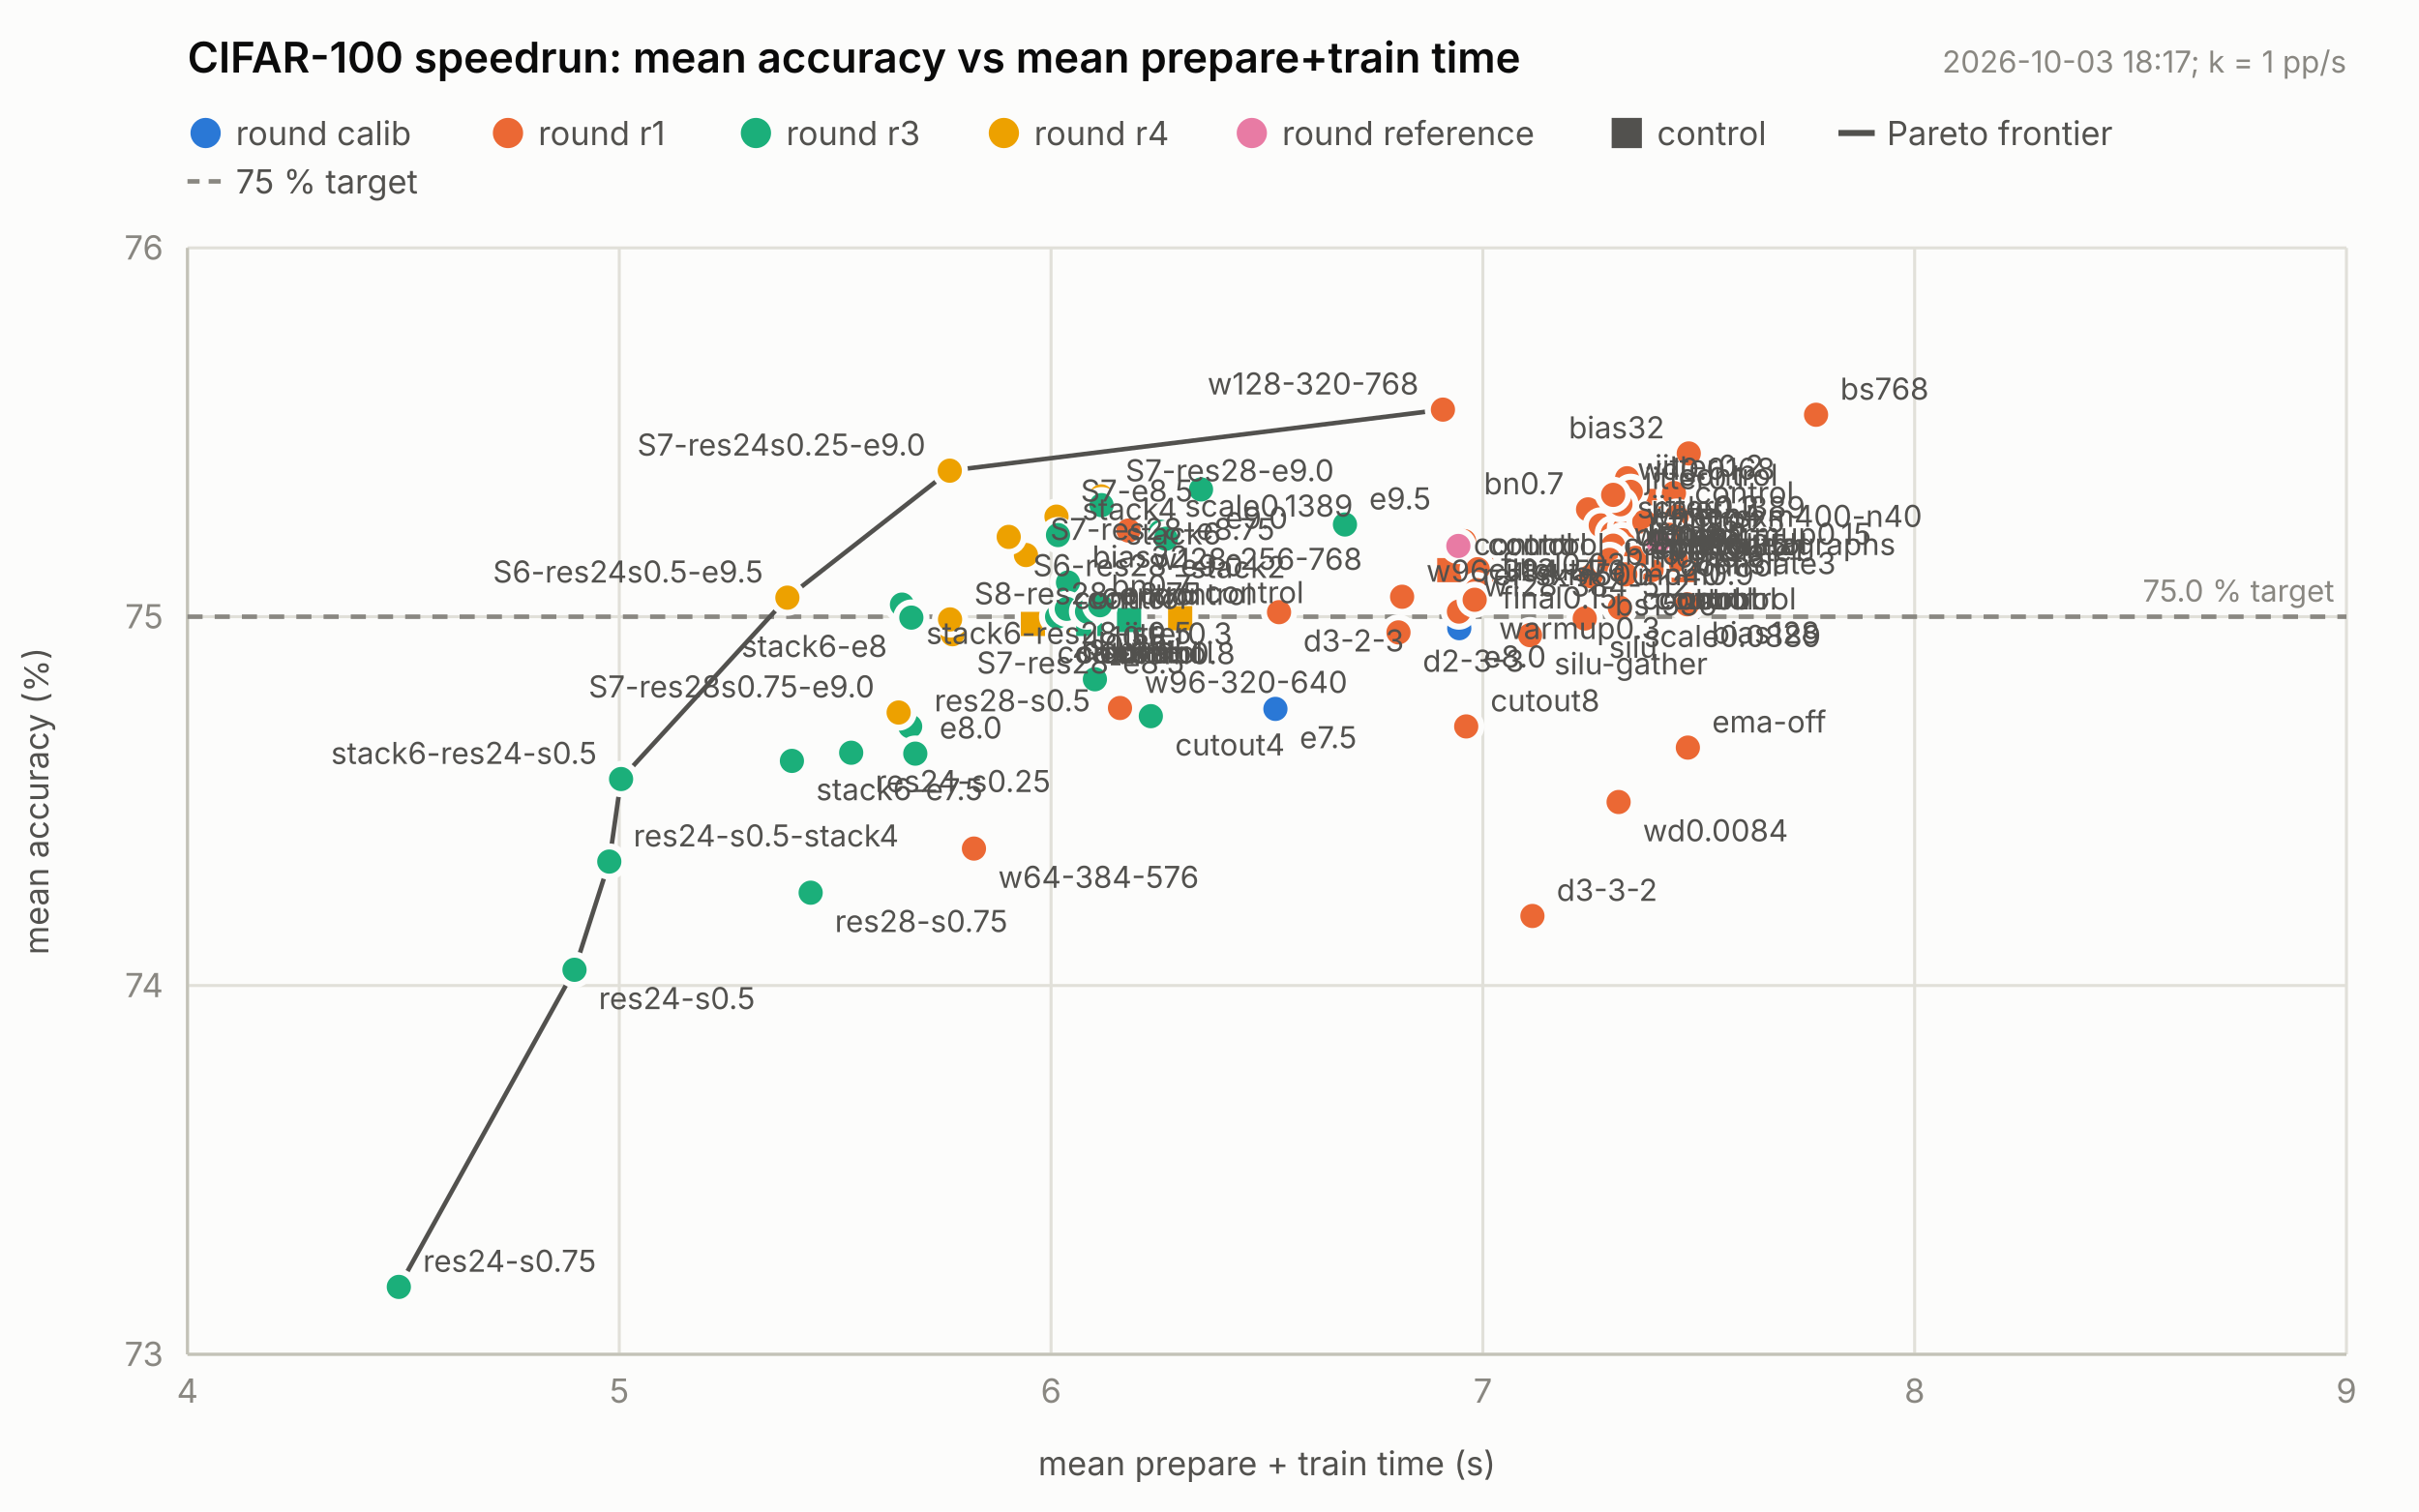
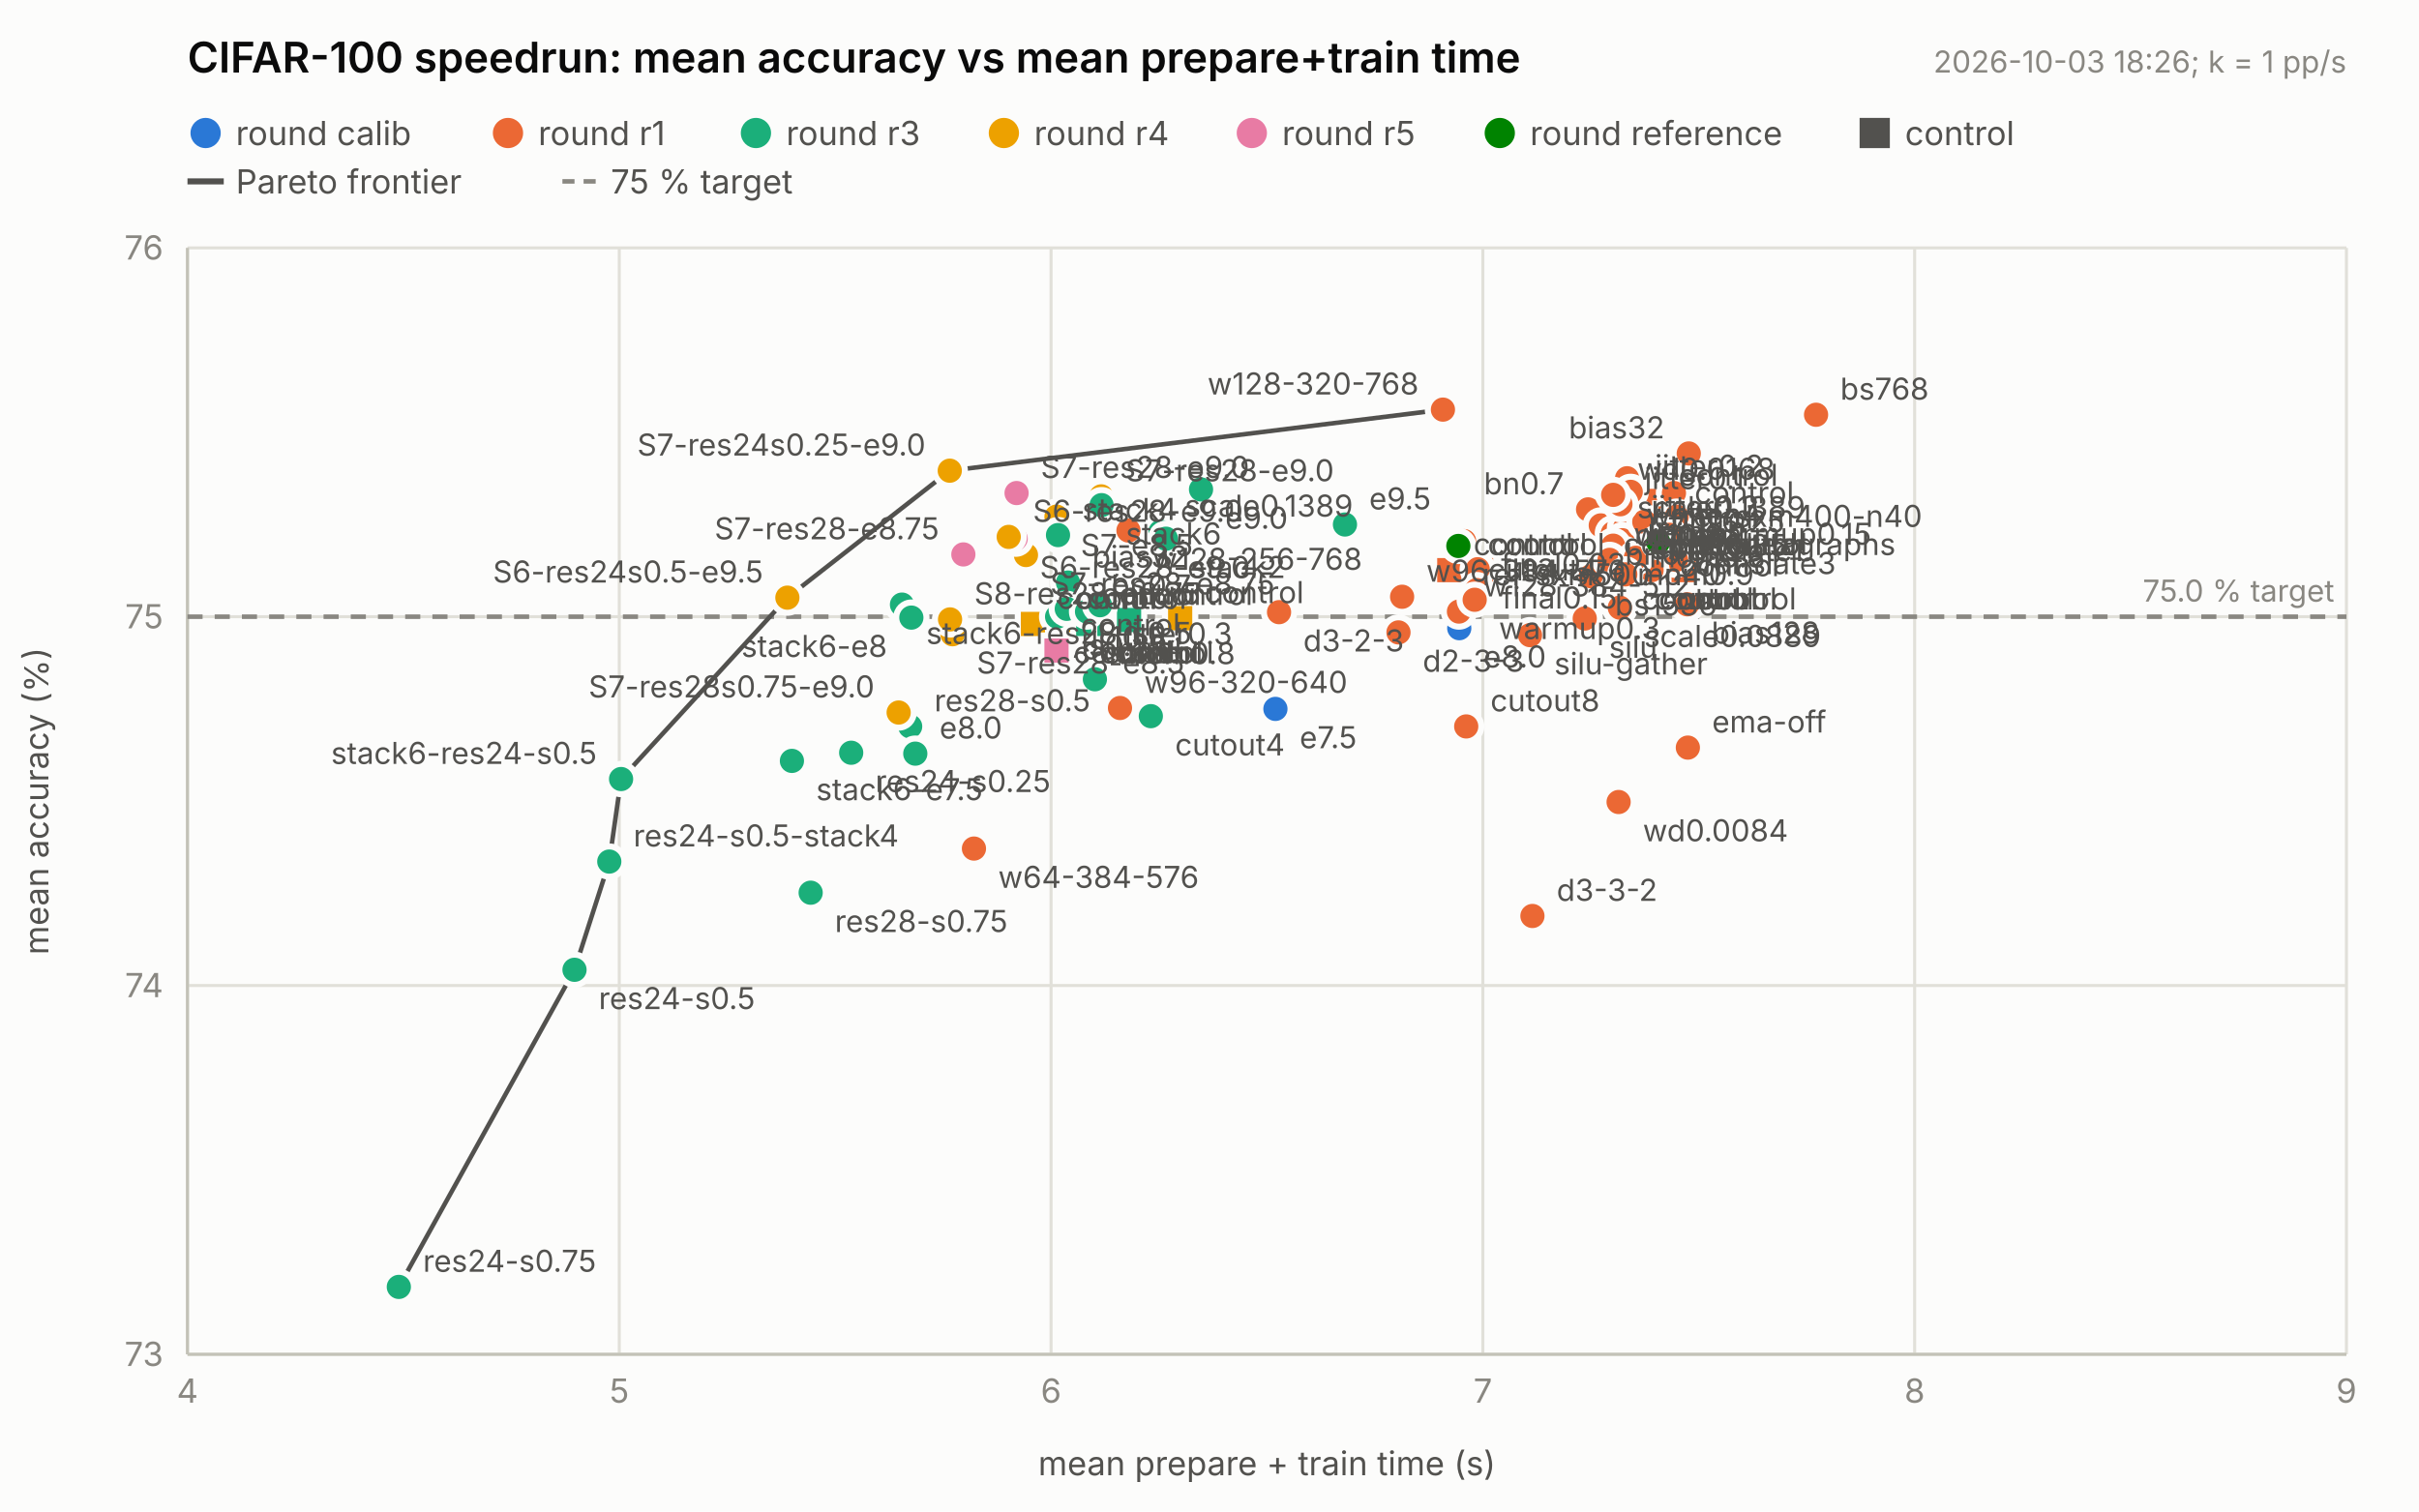
<svg xmlns="http://www.w3.org/2000/svg" width="800" height="500" viewBox="0 0 800 500" font-family="system-ui, -apple-system, 'Segoe UI', sans-serif" font-size="11" fill="#52514e">
  <rect width="800" height="500" fill="#fcfcfb" />
  <text x="62" y="24" font-size="14" font-weight="600" fill="#0b0b0b">CIFAR-100 speedrun: mean accuracy vs mean prepare+train time</text>
-   <text x="776" y="24" text-anchor="end" font-size="10" fill="#898781">2026-10-03 18:17; k = 1 pp/s</text>
+   <text x="776" y="24" text-anchor="end" font-size="10" fill="#898781">2026-10-03 18:26; k = 1 pp/s</text>
  <circle cx="68" cy="44" r="5" fill="#2a78d6" />
  <text x="78" y="48" fill="#52514e">round calib</text>
  <circle cx="168.0" cy="44" r="5" fill="#eb6834" />
  <text x="178.0" y="48" fill="#52514e">round r1</text>
  <circle cx="250.0" cy="44" r="5" fill="#1baf7a" />
  <text x="260.0" y="48" fill="#52514e">round r3</text>
  <circle cx="332.0" cy="44" r="5" fill="#eda100" />
  <text x="342.0" y="48" fill="#52514e">round r4</text>
  <circle cx="414.0" cy="44" r="5" fill="#e87ba4" />
-   <text x="424.0" y="48" fill="#52514e">round reference</text>
-   <rect x="533.0" y="39" width="10" height="10" fill="#52514e" />
-   <text x="548.0" y="48" fill="#52514e">control</text>
-   <line x1="608.0" y1="44" x2="620.0" y2="44" stroke="#52514e" stroke-width="2" />
-   <text x="624.0" y="48" fill="#52514e">Pareto frontier</text>
-   <line x1="62" y1="60" x2="74" y2="60" stroke="#898781" stroke-width="1.5" stroke-dasharray="4 3" />
-   <text x="78" y="64" fill="#52514e">75 % target</text>
+   <text x="424.0" y="48" fill="#52514e">round r5</text>
+   <circle cx="496.0" cy="44" r="5" fill="#008300" />
+   <text x="506.0" y="48" fill="#52514e">round reference</text>
+   <rect x="615.0" y="39" width="10" height="10" fill="#52514e" />
+   <text x="630.0" y="48" fill="#52514e">control</text>
+   <line x1="62" y1="60" x2="74" y2="60" stroke="#52514e" stroke-width="2" />
+   <text x="78" y="64" fill="#52514e">Pareto frontier</text>
+   <line x1="186.0" y1="60" x2="198.0" y2="60" stroke="#898781" stroke-width="1.5" stroke-dasharray="4 3" />
+   <text x="202.0" y="64" fill="#52514e">75 % target</text>
  <line x1="62.0" y1="82" x2="62.0" y2="448" stroke="#e1e0d9" />
  <text x="62.0" y="464" text-anchor="middle" fill="#898781">4</text>
  <line x1="204.8" y1="82" x2="204.8" y2="448" stroke="#e1e0d9" />
  <text x="204.8" y="464" text-anchor="middle" fill="#898781">5</text>
  <line x1="347.6" y1="82" x2="347.6" y2="448" stroke="#e1e0d9" />
  <text x="347.6" y="464" text-anchor="middle" fill="#898781">6</text>
  <line x1="490.4" y1="82" x2="490.4" y2="448" stroke="#e1e0d9" />
  <text x="490.4" y="464" text-anchor="middle" fill="#898781">7</text>
  <line x1="633.2" y1="82" x2="633.2" y2="448" stroke="#e1e0d9" />
  <text x="633.2" y="464" text-anchor="middle" fill="#898781">8</text>
  <line x1="776.0" y1="82" x2="776.0" y2="448" stroke="#e1e0d9" />
  <text x="776.0" y="464" text-anchor="middle" fill="#898781">9</text>
  <line x1="62" y1="448.0" x2="776" y2="448.0" stroke="#e1e0d9" />
  <text x="54" y="448.0" dy="0.35em" text-anchor="end" fill="#898781">73</text>
  <line x1="62" y1="326.0" x2="776" y2="326.0" stroke="#e1e0d9" />
  <text x="54" y="326.0" dy="0.35em" text-anchor="end" fill="#898781">74</text>
  <line x1="62" y1="204.0" x2="776" y2="204.0" stroke="#e1e0d9" />
  <text x="54" y="204.0" dy="0.35em" text-anchor="end" fill="#898781">75</text>
  <line x1="62" y1="82.0" x2="776" y2="82.0" stroke="#e1e0d9" />
  <text x="54" y="82.0" dy="0.35em" text-anchor="end" fill="#898781">76</text>
  <line x1="62" y1="82" x2="62" y2="448" stroke="#c3c2b7" />
  <line x1="62" y1="448" x2="776" y2="448" stroke="#c3c2b7" />
  <text x="419.0" y="488" text-anchor="middle" fill="#52514e">mean prepare + train time (s)</text>
  <text transform="translate(16 265.0) rotate(-90)" text-anchor="middle" fill="#52514e">mean accuracy (%)</text>
  <line x1="62" y1="204.0" x2="776" y2="204.0" stroke="#898781" stroke-width="1.5" stroke-dasharray="5 4" />
  <text x="772" y="199.0" text-anchor="end" font-size="10" fill="#898781">75.0 % target</text>
  <polyline points="131.9,425.7 190.0,320.8 201.5,285.0 205.4,257.7 260.4,197.7 314.1,155.7 477.2,135.5" fill="none" stroke="#52514e" stroke-width="1.5" stroke-linejoin="round" stroke-linecap="round" />
  <g>
    <circle cx="540.5" cy="188.6" r="12" fill="#000" fill-opacity="0" />
    <rect x="535.5" y="183.6" width="10" height="10" fill="#2a78d6" stroke="#fcfcfb" stroke-width="2" />
  </g>
  <g>
    <circle cx="547.5" cy="177.6" r="12" fill="#000" fill-opacity="0" />
    <rect x="542.5" y="172.6" width="10" height="10" fill="#eb6834" stroke="#fcfcfb" stroke-width="2" />
  </g>
  <g>
    <circle cx="484.0" cy="188.6" r="12" fill="#000" fill-opacity="0" />
    <rect x="479.0" y="183.6" width="10" height="10" fill="#eb6834" stroke="#fcfcfb" stroke-width="2" />
  </g>
  <g>
    <circle cx="546.8" cy="188.6" r="12" fill="#000" fill-opacity="0" />
    <rect x="541.8" y="183.6" width="10" height="10" fill="#eb6834" stroke="#fcfcfb" stroke-width="2" />
  </g>
  <g>
    <circle cx="547.1" cy="165.7" r="12" fill="#000" fill-opacity="0" />
    <rect x="542.1" y="160.7" width="10" height="10" fill="#eb6834" stroke="#fcfcfb" stroke-width="2" />
  </g>
  <g>
    <circle cx="538.9" cy="171.8" r="12" fill="#000" fill-opacity="0" />
    <rect x="533.9" y="166.8" width="10" height="10" fill="#eb6834" stroke="#fcfcfb" stroke-width="2" />
  </g>
  <g>
    <circle cx="534.9" cy="188.6" r="12" fill="#000" fill-opacity="0" />
    <rect x="529.9" y="183.6" width="10" height="10" fill="#eb6834" stroke="#fcfcfb" stroke-width="2" />
  </g>
  <g>
    <circle cx="532.7" cy="167.6" r="12" fill="#000" fill-opacity="0" />
    <rect x="527.7" y="162.6" width="10" height="10" fill="#eb6834" stroke="#fcfcfb" stroke-width="2" />
  </g>
  <g>
    <circle cx="479.3" cy="188.6" r="12" fill="#000" fill-opacity="0" />
    <rect x="474.3" y="183.6" width="10" height="10" fill="#eb6834" stroke="#fcfcfb" stroke-width="2" />
  </g>
  <g>
    <circle cx="553.4" cy="188.6" r="12" fill="#000" fill-opacity="0" />
    <rect x="548.4" y="183.6" width="10" height="10" fill="#eb6834" stroke="#fcfcfb" stroke-width="2" />
  </g>
  <g>
    <circle cx="538.9" cy="179.8" r="12" fill="#000" fill-opacity="0" />
    <rect x="533.9" y="174.8" width="10" height="10" fill="#eb6834" stroke="#fcfcfb" stroke-width="2" />
  </g>
  <g>
    <circle cx="553.2" cy="188.6" r="12" fill="#000" fill-opacity="0" />
    <rect x="548.2" y="183.6" width="10" height="10" fill="#eb6834" stroke="#fcfcfb" stroke-width="2" />
  </g>
  <g>
    <circle cx="489.8" cy="188.6" r="12" fill="#000" fill-opacity="0" />
    <rect x="484.8" y="183.6" width="10" height="10" fill="#eb6834" stroke="#fcfcfb" stroke-width="2" />
  </g>
  <g>
    <circle cx="538.9" cy="188.6" r="12" fill="#000" fill-opacity="0" />
    <rect x="533.9" y="183.6" width="10" height="10" fill="#eb6834" stroke="#fcfcfb" stroke-width="2" />
  </g>
  <g>
    <circle cx="536.2" cy="167.6" r="12" fill="#000" fill-opacity="0" />
    <rect x="531.2" y="162.6" width="10" height="10" fill="#eb6834" stroke="#fcfcfb" stroke-width="2" />
  </g>
  <g>
    <circle cx="528.9" cy="188.6" r="12" fill="#000" fill-opacity="0" />
    <rect x="523.9" y="183.6" width="10" height="10" fill="#eb6834" stroke="#fcfcfb" stroke-width="2" />
  </g>
  <g>
    <circle cx="556.8" cy="188.6" r="12" fill="#000" fill-opacity="0" />
    <rect x="551.8" y="183.6" width="10" height="10" fill="#eb6834" stroke="#fcfcfb" stroke-width="2" />
  </g>
  <g>
    <circle cx="539.1" cy="188.6" r="12" fill="#000" fill-opacity="0" />
    <rect x="534.1" y="183.6" width="10" height="10" fill="#eb6834" stroke="#fcfcfb" stroke-width="2" />
  </g>
  <g>
    <circle cx="552.4" cy="171.5" r="12" fill="#000" fill-opacity="0" />
    <rect x="547.4" y="166.5" width="10" height="10" fill="#eb6834" stroke="#fcfcfb" stroke-width="2" />
  </g>
  <g>
    <circle cx="347.0" cy="206.4" r="12" fill="#000" fill-opacity="0" />
    <rect x="342.0" y="201.4" width="10" height="10" fill="#1baf7a" stroke="#fcfcfb" stroke-width="2" />
  </g>
  <g>
    <circle cx="355.6" cy="206.4" r="12" fill="#000" fill-opacity="0" />
    <rect x="350.6" y="201.4" width="10" height="10" fill="#1baf7a" stroke="#fcfcfb" stroke-width="2" />
  </g>
  <g>
    <circle cx="360.5" cy="206.4" r="12" fill="#000" fill-opacity="0" />
    <rect x="355.5" y="201.4" width="10" height="10" fill="#1baf7a" stroke="#fcfcfb" stroke-width="2" />
  </g>
  <g>
    <circle cx="347.9" cy="206.4" r="12" fill="#000" fill-opacity="0" />
    <rect x="342.9" y="201.4" width="10" height="10" fill="#1baf7a" stroke="#fcfcfb" stroke-width="2" />
  </g>
  <g>
    <circle cx="373.4" cy="205.1" r="12" fill="#000" fill-opacity="0" />
    <rect x="368.4" y="200.1" width="10" height="10" fill="#1baf7a" stroke="#fcfcfb" stroke-width="2" />
  </g>
  <g>
    <circle cx="356.3" cy="205.1" r="12" fill="#000" fill-opacity="0" />
    <rect x="351.3" y="200.1" width="10" height="10" fill="#1baf7a" stroke="#fcfcfb" stroke-width="2" />
  </g>
  <g>
    <circle cx="351.5" cy="206.4" r="12" fill="#000" fill-opacity="0" />
    <rect x="346.5" y="201.4" width="10" height="10" fill="#1baf7a" stroke="#fcfcfb" stroke-width="2" />
  </g>
  <g>
    <circle cx="356.9" cy="206.4" r="12" fill="#000" fill-opacity="0" />
    <rect x="351.9" y="201.4" width="10" height="10" fill="#1baf7a" stroke="#fcfcfb" stroke-width="2" />
  </g>
  <g>
    <circle cx="390.3" cy="204.5" r="12" fill="#000" fill-opacity="0" />
    <rect x="385.3" y="199.5" width="10" height="10" fill="#eda100" stroke="#fcfcfb" stroke-width="2" />
  </g>
  <g>
    <circle cx="349.9" cy="205.1" r="12" fill="#000" fill-opacity="0" />
    <rect x="344.9" y="200.1" width="10" height="10" fill="#eda100" stroke="#fcfcfb" stroke-width="2" />
  </g>
  <g>
    <circle cx="341.6" cy="206.4" r="12" fill="#000" fill-opacity="0" />
    <rect x="336.6" y="201.4" width="10" height="10" fill="#eda100" stroke="#fcfcfb" stroke-width="2" />
  </g>
  <g>
+     <circle cx="349.4" cy="215.2" r="12" fill="#000" fill-opacity="0" />
+     <rect x="344.4" y="210.2" width="10" height="10" fill="#e87ba4" stroke="#fcfcfb" stroke-width="2" />
+   </g>
+   <g>
    <circle cx="373.2" cy="175.5" r="12" fill="#000" fill-opacity="0" />
    <circle cx="373.2" cy="175.5" r="5" fill="#eb6834" stroke="#fcfcfb" stroke-width="2" />
  </g>
  <g>
    <circle cx="477.2" cy="135.5" r="12" fill="#000" fill-opacity="0" />
    <circle cx="477.2" cy="135.5" r="5" fill="#eb6834" stroke="#fcfcfb" stroke-width="2" />
  </g>
  <g>
    <circle cx="558.5" cy="150.0" r="12" fill="#000" fill-opacity="0" />
    <circle cx="558.5" cy="150.0" r="5" fill="#eb6834" stroke="#fcfcfb" stroke-width="2" />
  </g>
  <g>
    <circle cx="260.4" cy="197.7" r="12" fill="#000" fill-opacity="0" />
    <circle cx="260.4" cy="197.7" r="5" fill="#eda100" stroke="#fcfcfb" stroke-width="2" />
  </g>
  <g>
    <circle cx="205.4" cy="257.7" r="12" fill="#000" fill-opacity="0" />
    <circle cx="205.4" cy="257.7" r="5" fill="#1baf7a" stroke="#fcfcfb" stroke-width="2" />
  </g>
  <g>
    <circle cx="423.0" cy="202.5" r="12" fill="#000" fill-opacity="0" />
    <circle cx="423.0" cy="202.5" r="5" fill="#eb6834" stroke="#fcfcfb" stroke-width="2" />
  </g>
  <g>
    <circle cx="314.1" cy="155.7" r="12" fill="#000" fill-opacity="0" />
    <circle cx="314.1" cy="155.7" r="5" fill="#eda100" stroke="#fcfcfb" stroke-width="2" />
  </g>
  <g>
    <circle cx="339.3" cy="183.6" r="12" fill="#000" fill-opacity="0" />
    <circle cx="339.3" cy="183.6" r="5" fill="#eda100" stroke="#fcfcfb" stroke-width="2" />
  </g>
  <g>
+     <circle cx="336.2" cy="163.1" r="12" fill="#000" fill-opacity="0" />
+     <circle cx="336.2" cy="163.1" r="5" fill="#e87ba4" stroke="#fcfcfb" stroke-width="2" />
+   </g>
+   <g>
    <circle cx="364.2" cy="164.2" r="12" fill="#000" fill-opacity="0" />
    <circle cx="364.2" cy="164.2" r="5" fill="#eda100" stroke="#fcfcfb" stroke-width="2" />
  </g>
  <g>
    <circle cx="315.0" cy="209.8" r="12" fill="#000" fill-opacity="0" />
    <circle cx="315.0" cy="209.8" r="5" fill="#eda100" stroke="#fcfcfb" stroke-width="2" />
  </g>
  <g>
+     <circle cx="318.6" cy="183.4" r="12" fill="#000" fill-opacity="0" />
+     <circle cx="318.6" cy="183.4" r="5" fill="#e87ba4" stroke="#fcfcfb" stroke-width="2" />
+   </g>
+   <g>
    <circle cx="553.6" cy="163.1" r="12" fill="#000" fill-opacity="0" />
    <circle cx="553.6" cy="163.1" r="5" fill="#eb6834" stroke="#fcfcfb" stroke-width="2" />
  </g>
  <g>
    <circle cx="298.3" cy="200.0" r="12" fill="#000" fill-opacity="0" />
    <circle cx="298.3" cy="200.0" r="5" fill="#1baf7a" stroke="#fcfcfb" stroke-width="2" />
  </g>
  <g>
    <circle cx="201.5" cy="285.0" r="12" fill="#000" fill-opacity="0" />
    <circle cx="201.5" cy="285.0" r="5" fill="#1baf7a" stroke="#fcfcfb" stroke-width="2" />
  </g>
  <g>
+     <circle cx="335.9" cy="178.2" r="12" fill="#000" fill-opacity="0" />
+     <circle cx="335.9" cy="178.2" r="5" fill="#e87ba4" stroke="#fcfcfb" stroke-width="2" />
+   </g>
+   <g>
    <circle cx="525.2" cy="168.5" r="12" fill="#000" fill-opacity="0" />
    <circle cx="525.2" cy="168.5" r="5" fill="#eb6834" stroke="#fcfcfb" stroke-width="2" />
  </g>
  <g>
    <circle cx="536.8" cy="167.6" r="12" fill="#000" fill-opacity="0" />
    <circle cx="536.8" cy="167.6" r="5" fill="#eb6834" stroke="#fcfcfb" stroke-width="2" />
  </g>
  <g>
    <circle cx="301.4" cy="204.3" r="12" fill="#000" fill-opacity="0" />
    <circle cx="301.4" cy="204.3" r="5" fill="#1baf7a" stroke="#fcfcfb" stroke-width="2" />
  </g>
  <g>
    <circle cx="333.6" cy="177.6" r="12" fill="#000" fill-opacity="0" />
    <circle cx="333.6" cy="177.6" r="5" fill="#eda100" stroke="#fcfcfb" stroke-width="2" />
  </g>
  <g>
    <circle cx="554.5" cy="170.9" r="12" fill="#000" fill-opacity="0" />
    <circle cx="554.5" cy="170.9" r="5" fill="#eb6834" stroke="#fcfcfb" stroke-width="2" />
  </g>
  <g>
    <circle cx="600.6" cy="137.2" r="12" fill="#000" fill-opacity="0" />
    <circle cx="600.6" cy="137.2" r="5" fill="#eb6834" stroke="#fcfcfb" stroke-width="2" />
  </g>
  <g>
    <circle cx="349.4" cy="170.9" r="12" fill="#000" fill-opacity="0" />
    <circle cx="349.4" cy="170.9" r="5" fill="#eda100" stroke="#fcfcfb" stroke-width="2" />
  </g>
  <g>
    <circle cx="261.9" cy="251.7" r="12" fill="#000" fill-opacity="0" />
    <circle cx="261.9" cy="251.7" r="5" fill="#1baf7a" stroke="#fcfcfb" stroke-width="2" />
  </g>
  <g>
    <circle cx="529.4" cy="173.8" r="12" fill="#000" fill-opacity="0" />
    <circle cx="529.4" cy="173.8" r="5" fill="#eb6834" stroke="#fcfcfb" stroke-width="2" />
  </g>
  <g>
    <circle cx="533.4" cy="176.4" r="12" fill="#000" fill-opacity="0" />
    <circle cx="533.4" cy="176.4" r="5" fill="#eb6834" stroke="#fcfcfb" stroke-width="2" />
  </g>
  <g>
    <circle cx="538.1" cy="158.2" r="12" fill="#000" fill-opacity="0" />
    <circle cx="538.1" cy="158.2" r="5" fill="#eb6834" stroke="#fcfcfb" stroke-width="2" />
  </g>
  <g>
    <circle cx="314.2" cy="204.9" r="12" fill="#000" fill-opacity="0" />
    <circle cx="314.2" cy="204.9" r="5" fill="#eda100" stroke="#fcfcfb" stroke-width="2" />
  </g>
  <g>
    <circle cx="537.4" cy="174.7" r="12" fill="#000" fill-opacity="0" />
    <circle cx="537.4" cy="174.7" r="5" fill="#eb6834" stroke="#fcfcfb" stroke-width="2" />
  </g>
  <g>
    <circle cx="349.9" cy="177.0" r="12" fill="#000" fill-opacity="0" />
    <circle cx="349.9" cy="177.0" r="5" fill="#1baf7a" stroke="#fcfcfb" stroke-width="2" />
  </g>
  <g>
    <circle cx="462.5" cy="209.2" r="12" fill="#000" fill-opacity="0" />
    <circle cx="462.5" cy="209.2" r="5" fill="#eb6834" stroke="#fcfcfb" stroke-width="2" />
  </g>
  <g>
    <circle cx="364.3" cy="167.1" r="12" fill="#000" fill-opacity="0" />
    <circle cx="364.3" cy="167.1" r="5" fill="#1baf7a" stroke="#fcfcfb" stroke-width="2" />
  </g>
  <g>
    <circle cx="190.0" cy="320.8" r="12" fill="#000" fill-opacity="0" />
    <circle cx="190.0" cy="320.8" r="5" fill="#1baf7a" stroke="#fcfcfb" stroke-width="2" />
  </g>
  <g>
    <circle cx="484.2" cy="179.0" r="12" fill="#000" fill-opacity="0" />
    <circle cx="484.2" cy="179.0" r="5" fill="#eb6834" stroke="#fcfcfb" stroke-width="2" />
  </g>
  <g>
    <circle cx="539.3" cy="162.7" r="12" fill="#000" fill-opacity="0" />
    <circle cx="539.3" cy="162.7" r="5" fill="#eb6834" stroke="#fcfcfb" stroke-width="2" />
  </g>
  <g>
    <circle cx="383.8" cy="175.9" r="12" fill="#000" fill-opacity="0" />
    <circle cx="383.8" cy="175.9" r="5" fill="#1baf7a" stroke="#fcfcfb" stroke-width="2" />
  </g>
  <g>
    <circle cx="281.5" cy="249.0" r="12" fill="#000" fill-opacity="0" />
    <circle cx="281.5" cy="249.0" r="5" fill="#1baf7a" stroke="#fcfcfb" stroke-width="2" />
  </g>
  <g>
    <circle cx="385.6" cy="178.2" r="12" fill="#000" fill-opacity="0" />
    <circle cx="385.6" cy="178.2" r="5" fill="#1baf7a" stroke="#fcfcfb" stroke-width="2" />
  </g>
  <g>
    <circle cx="536.5" cy="178.7" r="12" fill="#000" fill-opacity="0" />
    <circle cx="536.5" cy="178.7" r="5" fill="#eb6834" stroke="#fcfcfb" stroke-width="2" />
  </g>
  <g>
    <circle cx="353.2" cy="192.7" r="12" fill="#000" fill-opacity="0" />
    <circle cx="353.2" cy="192.7" r="5" fill="#1baf7a" stroke="#fcfcfb" stroke-width="2" />
  </g>
  <g>
    <circle cx="543.8" cy="172.6" r="12" fill="#000" fill-opacity="0" />
    <circle cx="543.8" cy="172.6" r="5" fill="#eb6834" stroke="#fcfcfb" stroke-width="2" />
  </g>
  <g>
    <circle cx="301.0" cy="240.3" r="12" fill="#000" fill-opacity="0" />
    <circle cx="301.0" cy="240.3" r="5" fill="#1baf7a" stroke="#fcfcfb" stroke-width="2" />
  </g>
  <g>
    <circle cx="535.9" cy="166.8" r="12" fill="#000" fill-opacity="0" />
    <circle cx="535.9" cy="166.8" r="5" fill="#eb6834" stroke="#fcfcfb" stroke-width="2" />
  </g>
  <g>
    <circle cx="537.3" cy="183.3" r="12" fill="#000" fill-opacity="0" />
    <circle cx="537.3" cy="183.3" r="5" fill="#eb6834" stroke="#fcfcfb" stroke-width="2" />
  </g>
  <g>
    <circle cx="297.2" cy="235.7" r="12" fill="#000" fill-opacity="0" />
    <circle cx="297.2" cy="235.7" r="5" fill="#eda100" stroke="#fcfcfb" stroke-width="2" />
  </g>
  <g>
    <circle cx="533.5" cy="163.7" r="12" fill="#000" fill-opacity="0" />
    <circle cx="533.5" cy="163.7" r="5" fill="#eb6834" stroke="#fcfcfb" stroke-width="2" />
  </g>
  <g>
    <circle cx="349.6" cy="204.0" r="12" fill="#000" fill-opacity="0" />
    <circle cx="349.6" cy="204.0" r="5" fill="#1baf7a" stroke="#fcfcfb" stroke-width="2" />
  </g>
  <g>
    <circle cx="352.8" cy="201.4" r="12" fill="#000" fill-opacity="0" />
    <circle cx="352.8" cy="201.4" r="5" fill="#1baf7a" stroke="#fcfcfb" stroke-width="2" />
  </g>
  <g>
    <circle cx="554.3" cy="185.2" r="12" fill="#000" fill-opacity="0" />
    <circle cx="554.3" cy="185.2" r="5" fill="#eb6834" stroke="#fcfcfb" stroke-width="2" />
  </g>
  <g>
    <circle cx="482.6" cy="207.8" r="12" fill="#000" fill-opacity="0" />
    <circle cx="482.6" cy="207.8" r="5" fill="#2a78d6" stroke="#fcfcfb" stroke-width="2" />
  </g>
  <g>
    <circle cx="359.5" cy="202.3" r="12" fill="#000" fill-opacity="0" />
    <circle cx="359.5" cy="202.3" r="5" fill="#1baf7a" stroke="#fcfcfb" stroke-width="2" />
  </g>
  <g>
    <circle cx="363.8" cy="200.2" r="12" fill="#000" fill-opacity="0" />
    <circle cx="363.8" cy="200.2" r="5" fill="#1baf7a" stroke="#fcfcfb" stroke-width="2" />
  </g>
  <g>
    <circle cx="397.2" cy="161.9" r="12" fill="#000" fill-opacity="0" />
    <circle cx="397.2" cy="161.9" r="5" fill="#1baf7a" stroke="#fcfcfb" stroke-width="2" />
  </g>
  <g>
    <circle cx="488.7" cy="188.3" r="12" fill="#000" fill-opacity="0" />
    <circle cx="488.7" cy="188.3" r="5" fill="#eb6834" stroke="#fcfcfb" stroke-width="2" />
  </g>
  <g>
    <circle cx="463.7" cy="197.4" r="12" fill="#000" fill-opacity="0" />
    <circle cx="463.7" cy="197.4" r="5" fill="#eb6834" stroke="#fcfcfb" stroke-width="2" />
  </g>
  <g>
    <circle cx="421.8" cy="234.5" r="12" fill="#000" fill-opacity="0" />
    <circle cx="421.8" cy="234.5" r="5" fill="#2a78d6" stroke="#fcfcfb" stroke-width="2" />
  </g>
  <g>
    <circle cx="552.1" cy="176.9" r="12" fill="#000" fill-opacity="0" />
    <circle cx="552.1" cy="176.9" r="5" fill="#eb6834" stroke="#fcfcfb" stroke-width="2" />
  </g>
  <g>
    <circle cx="482.5" cy="202.3" r="12" fill="#000" fill-opacity="0" />
    <circle cx="482.5" cy="202.3" r="5" fill="#eb6834" stroke="#fcfcfb" stroke-width="2" />
  </g>
  <g>
    <circle cx="302.7" cy="249.3" r="12" fill="#000" fill-opacity="0" />
    <circle cx="302.7" cy="249.3" r="5" fill="#1baf7a" stroke="#fcfcfb" stroke-width="2" />
  </g>
  <g>
    <circle cx="546.2" cy="188.6" r="12" fill="#000" fill-opacity="0" />
    <circle cx="546.2" cy="188.6" r="5" fill="#eb6834" stroke="#fcfcfb" stroke-width="2" />
  </g>
  <g>
    <circle cx="370.4" cy="234.2" r="12" fill="#000" fill-opacity="0" />
    <circle cx="370.4" cy="234.2" r="5" fill="#eb6834" stroke="#fcfcfb" stroke-width="2" />
  </g>
  <g>
    <circle cx="524.1" cy="204.6" r="12" fill="#000" fill-opacity="0" />
    <circle cx="524.1" cy="204.6" r="5" fill="#eb6834" stroke="#fcfcfb" stroke-width="2" />
  </g>
  <g>
    <circle cx="268.1" cy="295.3" r="12" fill="#000" fill-opacity="0" />
    <circle cx="268.1" cy="295.3" r="5" fill="#1baf7a" stroke="#fcfcfb" stroke-width="2" />
  </g>
  <g>
    <circle cx="488.4" cy="195.2" r="12" fill="#000" fill-opacity="0" />
    <circle cx="488.4" cy="195.2" r="5" fill="#eb6834" stroke="#fcfcfb" stroke-width="2" />
  </g>
  <g>
    <circle cx="362.1" cy="224.7" r="12" fill="#000" fill-opacity="0" />
    <circle cx="362.1" cy="224.7" r="5" fill="#1baf7a" stroke="#fcfcfb" stroke-width="2" />
  </g>
  <g>
    <circle cx="506.0" cy="210.1" r="12" fill="#000" fill-opacity="0" />
    <circle cx="506.0" cy="210.1" r="5" fill="#eb6834" stroke="#fcfcfb" stroke-width="2" />
  </g>
  <g>
    <circle cx="487.7" cy="198.4" r="12" fill="#000" fill-opacity="0" />
    <circle cx="487.7" cy="198.4" r="5" fill="#eb6834" stroke="#fcfcfb" stroke-width="2" />
  </g>
  <g>
    <circle cx="526.1" cy="190.6" r="12" fill="#000" fill-opacity="0" />
    <circle cx="526.1" cy="190.6" r="5" fill="#eb6834" stroke="#fcfcfb" stroke-width="2" />
  </g>
  <g>
    <circle cx="535.7" cy="201.0" r="12" fill="#000" fill-opacity="0" />
    <circle cx="535.7" cy="201.0" r="5" fill="#eb6834" stroke="#fcfcfb" stroke-width="2" />
  </g>
  <g>
    <circle cx="558.0" cy="199.9" r="12" fill="#000" fill-opacity="0" />
    <circle cx="558.0" cy="199.9" r="5" fill="#eb6834" stroke="#fcfcfb" stroke-width="2" />
  </g>
  <g>
    <circle cx="533.5" cy="180.5" r="12" fill="#000" fill-opacity="0" />
    <circle cx="533.5" cy="180.5" r="5" fill="#eb6834" stroke="#fcfcfb" stroke-width="2" />
  </g>
  <g>
    <circle cx="131.9" cy="425.7" r="12" fill="#000" fill-opacity="0" />
    <circle cx="131.9" cy="425.7" r="5" fill="#1baf7a" stroke="#fcfcfb" stroke-width="2" />
  </g>
  <g>
    <circle cx="532.3" cy="185.2" r="12" fill="#000" fill-opacity="0" />
    <circle cx="532.3" cy="185.2" r="5" fill="#eb6834" stroke="#fcfcfb" stroke-width="2" />
  </g>
  <g>
    <circle cx="380.6" cy="236.9" r="12" fill="#000" fill-opacity="0" />
    <circle cx="380.6" cy="236.9" r="5" fill="#1baf7a" stroke="#fcfcfb" stroke-width="2" />
  </g>
  <g>
    <circle cx="541.0" cy="184.5" r="12" fill="#000" fill-opacity="0" />
    <circle cx="541.0" cy="184.5" r="5" fill="#eb6834" stroke="#fcfcfb" stroke-width="2" />
  </g>
  <g>
    <circle cx="444.8" cy="173.5" r="12" fill="#000" fill-opacity="0" />
    <circle cx="444.8" cy="173.5" r="5" fill="#1baf7a" stroke="#fcfcfb" stroke-width="2" />
  </g>
  <g>
    <circle cx="537.5" cy="190.0" r="12" fill="#000" fill-opacity="0" />
    <circle cx="537.5" cy="190.0" r="5" fill="#eb6834" stroke="#fcfcfb" stroke-width="2" />
  </g>
  <g>
    <circle cx="322.1" cy="280.7" r="12" fill="#000" fill-opacity="0" />
    <circle cx="322.1" cy="280.7" r="5" fill="#eb6834" stroke="#fcfcfb" stroke-width="2" />
  </g>
  <g>
    <circle cx="484.9" cy="240.3" r="12" fill="#000" fill-opacity="0" />
    <circle cx="484.9" cy="240.3" r="5" fill="#eb6834" stroke="#fcfcfb" stroke-width="2" />
  </g>
  <g>
    <circle cx="558.2" cy="247.3" r="12" fill="#000" fill-opacity="0" />
    <circle cx="558.2" cy="247.3" r="5" fill="#eb6834" stroke="#fcfcfb" stroke-width="2" />
  </g>
  <g>
    <circle cx="506.8" cy="303.0" r="12" fill="#000" fill-opacity="0" />
    <circle cx="506.8" cy="303.0" r="5" fill="#eb6834" stroke="#fcfcfb" stroke-width="2" />
  </g>
  <g>
    <circle cx="535.3" cy="265.3" r="12" fill="#000" fill-opacity="0" />
    <circle cx="535.3" cy="265.3" r="5" fill="#eb6834" stroke="#fcfcfb" stroke-width="2" />
  </g>
  <g>
    <circle cx="482.3" cy="180.6" r="12" fill="#000" fill-opacity="0" />
-     <circle cx="482.3" cy="180.6" r="5" fill="#e87ba4" stroke="#fcfcfb" stroke-width="2" />
+     <circle cx="482.3" cy="180.6" r="5" fill="#008300" stroke="#fcfcfb" stroke-width="2" />
  </g>
  <g>
    <circle cx="548.4" cy="179.3" r="12" fill="#000" fill-opacity="0" />
-     <circle cx="548.4" cy="179.3" r="5" fill="#e87ba4" stroke="#fcfcfb" stroke-width="2" />
+     <circle cx="548.4" cy="179.3" r="5" fill="#008300" stroke="#fcfcfb" stroke-width="2" />
  </g>
  <text x="139.9" y="420.7" text-anchor="start" font-size="10" fill="#52514e">res24-s0.75</text>
  <text x="198.0" y="333.8" text-anchor="start" font-size="10" fill="#52514e">res24-s0.5</text>
  <text x="209.5" y="280.0" text-anchor="start" font-size="10" fill="#52514e">res24-s0.5-stack4</text>
  <text x="197.4" y="252.7" text-anchor="end" font-size="10" fill="#52514e">stack6-res24-s0.5</text>
  <text x="252.4" y="192.7" text-anchor="end" font-size="10" fill="#52514e">S6-res24s0.5-e9.5</text>
  <text x="269.9" y="264.7" text-anchor="start" font-size="10" fill="#52514e">stack6-e7.5</text>
  <text x="276.1" y="308.3" text-anchor="start" font-size="10" fill="#52514e">res28-s0.75</text>
  <text x="289.5" y="262.0" text-anchor="start" font-size="10" fill="#52514e">res24-s0.25</text>
  <text x="289.2" y="230.7" text-anchor="end" font-size="10" fill="#52514e">S7-res28s0.75-e9.0</text>
  <text x="306.3" y="213.0" text-anchor="start" font-size="10" fill="#52514e">stack6-res28-s0.5</text>
  <text x="309.0" y="235.3" text-anchor="start" font-size="10" fill="#52514e">res28-s0.5</text>
  <text x="293.4" y="217.3" text-anchor="end" font-size="10" fill="#52514e">stack6-e8</text>
  <text x="310.7" y="244.3" text-anchor="start" font-size="10" fill="#52514e">e8.0</text>
  <text x="306.1" y="150.7" text-anchor="end" font-size="10" fill="#52514e">S7-res24s0.25-e9.0</text>
  <text x="322.2" y="199.9" text-anchor="start" font-size="10" fill="#52514e">S8-res28-e8.75</text>
  <text x="323.0" y="222.8" text-anchor="start" font-size="10" fill="#52514e">S7-res28-e8.5</text>
+   <text x="310.6" y="178.4" text-anchor="end" font-size="10" fill="#52514e">S7-res28-e8.75</text>
  <text x="330.1" y="293.7" text-anchor="start" font-size="10" fill="#52514e">w64-384-576</text>
-   <text x="341.6" y="190.6" text-anchor="start" font-size="10" fill="#52514e">S6-res28-e9.0</text>
-   <text x="347.3" y="178.6" text-anchor="start" font-size="10" fill="#52514e">S7-res28-e8.75</text>
-   <text x="349.6" y="219.4" text-anchor="start" font-size="10" fill="#52514e">control</text>
-   <text x="355.0" y="201.4" text-anchor="start" font-size="10" fill="#52514e">control</text>
-   <text x="355.9" y="219.4" text-anchor="start" font-size="10" fill="#52514e">control</text>
-   <text x="357.4" y="165.9" text-anchor="start" font-size="10" fill="#52514e">S7-e8.5</text>
+   <text x="341.6" y="172.6" text-anchor="start" font-size="10" fill="#52514e">S6-res28-e9.0</text>
+   <text x="343.9" y="191.2" text-anchor="start" font-size="10" fill="#52514e">S6-res28-e9.0</text>
+   <text x="344.2" y="158.1" text-anchor="start" font-size="10" fill="#52514e">S7-res28-e9.0</text>
+   <text x="347.3" y="196.6" text-anchor="start" font-size="10" fill="#52514e">S7-res28-e8.75</text>
+   <text x="349.6" y="201.4" text-anchor="start" font-size="10" fill="#52514e">control</text>
+   <text x="355.0" y="219.4" text-anchor="start" font-size="10" fill="#52514e">control</text>
+   <text x="355.9" y="201.4" text-anchor="start" font-size="10" fill="#52514e">control</text>
+   <text x="357.4" y="183.9" text-anchor="start" font-size="10" fill="#52514e">S7-e8.5</text>
+   <text x="357.4" y="210.2" text-anchor="start" font-size="10" fill="#52514e">control</text>
  <text x="357.6" y="217.0" text-anchor="start" font-size="10" fill="#52514e">ls0.25</text>
  <text x="357.9" y="172.0" text-anchor="start" font-size="10" fill="#52514e">stack4</text>
  <text x="357.9" y="218.1" text-anchor="start" font-size="10" fill="#52514e">control</text>
  <text x="359.5" y="201.4" text-anchor="start" font-size="10" fill="#52514e">control</text>
  <text x="360.8" y="214.4" text-anchor="start" font-size="10" fill="#52514e">lr10.8</text>
  <text x="361.2" y="187.7" text-anchor="start" font-size="10" fill="#52514e">bias32</text>
  <text x="363.6" y="219.4" text-anchor="start" font-size="10" fill="#52514e">control</text>
  <text x="364.3" y="200.1" text-anchor="start" font-size="10" fill="#52514e">control</text>
  <text x="364.9" y="219.4" text-anchor="start" font-size="10" fill="#52514e">control</text>
  <text x="367.5" y="197.3" text-anchor="start" font-size="10" fill="#52514e">bn0.7</text>
  <text x="368.5" y="219.4" text-anchor="start" font-size="10" fill="#52514e">control</text>
  <text x="370.1" y="219.7" text-anchor="start" font-size="10" fill="#52514e">mom0.8</text>
  <text x="371.8" y="213.2" text-anchor="start" font-size="10" fill="#52514e">jitter0.3</text>
  <text x="372.2" y="159.2" text-anchor="start" font-size="10" fill="#52514e">S7-res28-e9.0</text>
  <text x="372.3" y="180.1" text-anchor="start" font-size="10" fill="#52514e">stack6</text>
  <text x="378.4" y="229.2" text-anchor="start" font-size="10" fill="#52514e">w96-320-640</text>
  <text x="381.2" y="188.5" text-anchor="start" font-size="10" fill="#52514e">w128-256-768</text>
  <text x="381.4" y="200.1" text-anchor="start" font-size="10" fill="#52514e">control</text>
  <text x="388.6" y="249.9" text-anchor="start" font-size="10" fill="#52514e">cutout4</text>
  <text x="391.8" y="170.9" text-anchor="start" font-size="10" fill="#52514e">scale0.1389</text>
  <text x="393.6" y="191.2" text-anchor="start" font-size="10" fill="#52514e">stack2</text>
  <text x="398.3" y="199.5" text-anchor="start" font-size="10" fill="#52514e">control</text>
  <text x="405.2" y="174.9" text-anchor="start" font-size="10" fill="#52514e">e9.0</text>
  <text x="429.8" y="247.5" text-anchor="start" font-size="10" fill="#52514e">e7.5</text>
  <text x="431.0" y="215.5" text-anchor="start" font-size="10" fill="#52514e">d3-2-3</text>
  <text x="452.8" y="168.5" text-anchor="start" font-size="10" fill="#52514e">e9.5</text>
  <text x="470.5" y="222.2" text-anchor="start" font-size="10" fill="#52514e">d2-3-3</text>
  <text x="471.7" y="192.4" text-anchor="start" font-size="10" fill="#52514e">w96-384-576</text>
  <text x="469.2" y="130.5" text-anchor="end" font-size="10" fill="#52514e">w128-320-768</text>
  <text x="487.3" y="183.6" text-anchor="start" font-size="10" fill="#52514e">control</text>
  <text x="490.3" y="193.6" text-anchor="start" font-size="10" fill="#52514e">ref-sxm500-n40</text>
  <text x="490.5" y="197.3" text-anchor="start" font-size="10" fill="#52514e">w128-384-512</text>
  <text x="490.6" y="220.8" text-anchor="start" font-size="10" fill="#52514e">e8.0</text>
  <text x="492.0" y="183.6" text-anchor="start" font-size="10" fill="#52514e">control</text>
  <text x="492.2" y="192.0" text-anchor="start" font-size="10" fill="#52514e">cutout4</text>
  <text x="492.9" y="235.3" text-anchor="start" font-size="10" fill="#52514e">cutout8</text>
  <text x="495.7" y="211.4" text-anchor="start" font-size="10" fill="#52514e">warmup0.3</text>
  <text x="496.4" y="190.2" text-anchor="start" font-size="10" fill="#52514e">final0.03</text>
  <text x="496.7" y="201.3" text-anchor="start" font-size="10" fill="#52514e">final0.15</text>
  <text x="497.8" y="183.6" text-anchor="start" font-size="10" fill="#52514e">control</text>
  <text x="514.0" y="223.1" text-anchor="start" font-size="10" fill="#52514e">silu-gather</text>
  <text x="514.8" y="298.0" text-anchor="start" font-size="10" fill="#52514e">d3-3-2</text>
  <text x="532.1" y="217.6" text-anchor="start" font-size="10" fill="#52514e">silu</text>
  <text x="517.2" y="163.5" text-anchor="end" font-size="10" fill="#52514e">bn0.7</text>
  <text x="534.1" y="203.6" text-anchor="start" font-size="10" fill="#52514e">bs1536</text>
  <text x="536.9" y="183.6" text-anchor="start" font-size="10" fill="#52514e">control</text>
  <text x="537.4" y="186.8" text-anchor="start" font-size="10" fill="#52514e">bn0.5</text>
  <text x="540.3" y="180.2" text-anchor="start" font-size="10" fill="#52514e">whiten2</text>
  <text x="540.7" y="180.6" text-anchor="start" font-size="10" fill="#52514e">control</text>
  <text x="541.4" y="171.4" text-anchor="start" font-size="10" fill="#52514e">scale0.1389</text>
  <text x="541.5" y="193.5" text-anchor="start" font-size="10" fill="#52514e">mom0.9</text>
  <text x="541.5" y="158.7" text-anchor="start" font-size="10" fill="#52514e">wd0.0168</text>
  <text x="542.9" y="201.6" text-anchor="start" font-size="10" fill="#52514e">control</text>
  <text x="543.3" y="278.3" text-anchor="start" font-size="10" fill="#52514e">wd0.0084</text>
  <text x="543.7" y="214.0" text-anchor="start" font-size="10" fill="#52514e">scale0.0889</text>
  <text x="543.9" y="161.8" text-anchor="start" font-size="10" fill="#52514e">jitter0.1</text>
  <text x="544.2" y="180.6" text-anchor="start" font-size="10" fill="#52514e">control</text>
  <text x="544.5" y="173.7" text-anchor="start" font-size="10" fill="#52514e">whiten4</text>
  <text x="544.8" y="180.6" text-anchor="start" font-size="10" fill="#52514e">lr10.8</text>
  <text x="545.3" y="178.3" text-anchor="start" font-size="10" fill="#52514e">lr7.2</text>
  <text x="545.4" y="187.7" text-anchor="start" font-size="10" fill="#52514e">mom0.8</text>
  <text x="545.5" y="185.0" text-anchor="start" font-size="10" fill="#52514e">ema10</text>
  <text x="546.1" y="171.2" text-anchor="start" font-size="10" fill="#52514e">jitter0.3</text>
  <text x="546.9" y="174.8" text-anchor="start" font-size="10" fill="#52514e">control</text>
  <text x="546.9" y="184.8" text-anchor="start" font-size="10" fill="#52514e">control</text>
  <text x="546.9" y="183.6" text-anchor="start" font-size="10" fill="#52514e">control</text>
  <text x="547.1" y="201.6" text-anchor="start" font-size="10" fill="#52514e">control</text>
  <text x="547.3" y="157.7" text-anchor="start" font-size="10" fill="#52514e">jitter0.2</text>
  <text x="548.5" y="201.6" text-anchor="start" font-size="10" fill="#52514e">control</text>
  <text x="549.0" y="179.5" text-anchor="start" font-size="10" fill="#52514e">ema3</text>
  <text x="551.8" y="185.6" text-anchor="start" font-size="10" fill="#52514e">translate1</text>
  <text x="554.2" y="183.6" text-anchor="start" font-size="10" fill="#52514e">no-cudagraphs</text>
  <text x="554.8" y="201.6" text-anchor="start" font-size="10" fill="#52514e">control</text>
  <text x="555.1" y="160.7" text-anchor="start" font-size="10" fill="#52514e">control</text>
  <text x="555.5" y="190.6" text-anchor="start" font-size="10" fill="#52514e">control</text>
  <text x="556.4" y="174.3" text-anchor="start" font-size="10" fill="#52514e">ref-sxm400-n40</text>
  <text x="560.1" y="189.9" text-anchor="start" font-size="10" fill="#52514e">translate3</text>
  <text x="560.4" y="166.5" text-anchor="start" font-size="10" fill="#52514e">control</text>
  <text x="561.2" y="201.6" text-anchor="start" font-size="10" fill="#52514e">control</text>
  <text x="561.4" y="183.6" text-anchor="start" font-size="10" fill="#52514e">control</text>
  <text x="561.6" y="176.1" text-anchor="start" font-size="10" fill="#52514e">ls0.25</text>
  <text x="562.3" y="180.2" text-anchor="start" font-size="10" fill="#52514e">warmup0.15</text>
  <text x="562.5" y="183.9" text-anchor="start" font-size="10" fill="#52514e">ls0.35</text>
  <text x="564.8" y="183.6" text-anchor="start" font-size="10" fill="#52514e">control</text>
  <text x="566.0" y="212.9" text-anchor="start" font-size="10" fill="#52514e">bias128</text>
  <text x="566.2" y="242.3" text-anchor="start" font-size="10" fill="#52514e">ema-off</text>
  <text x="550.5" y="145.0" text-anchor="end" font-size="10" fill="#52514e">bias32</text>
  <text x="608.6" y="132.2" text-anchor="start" font-size="10" fill="#52514e">bs768</text>
</svg>
